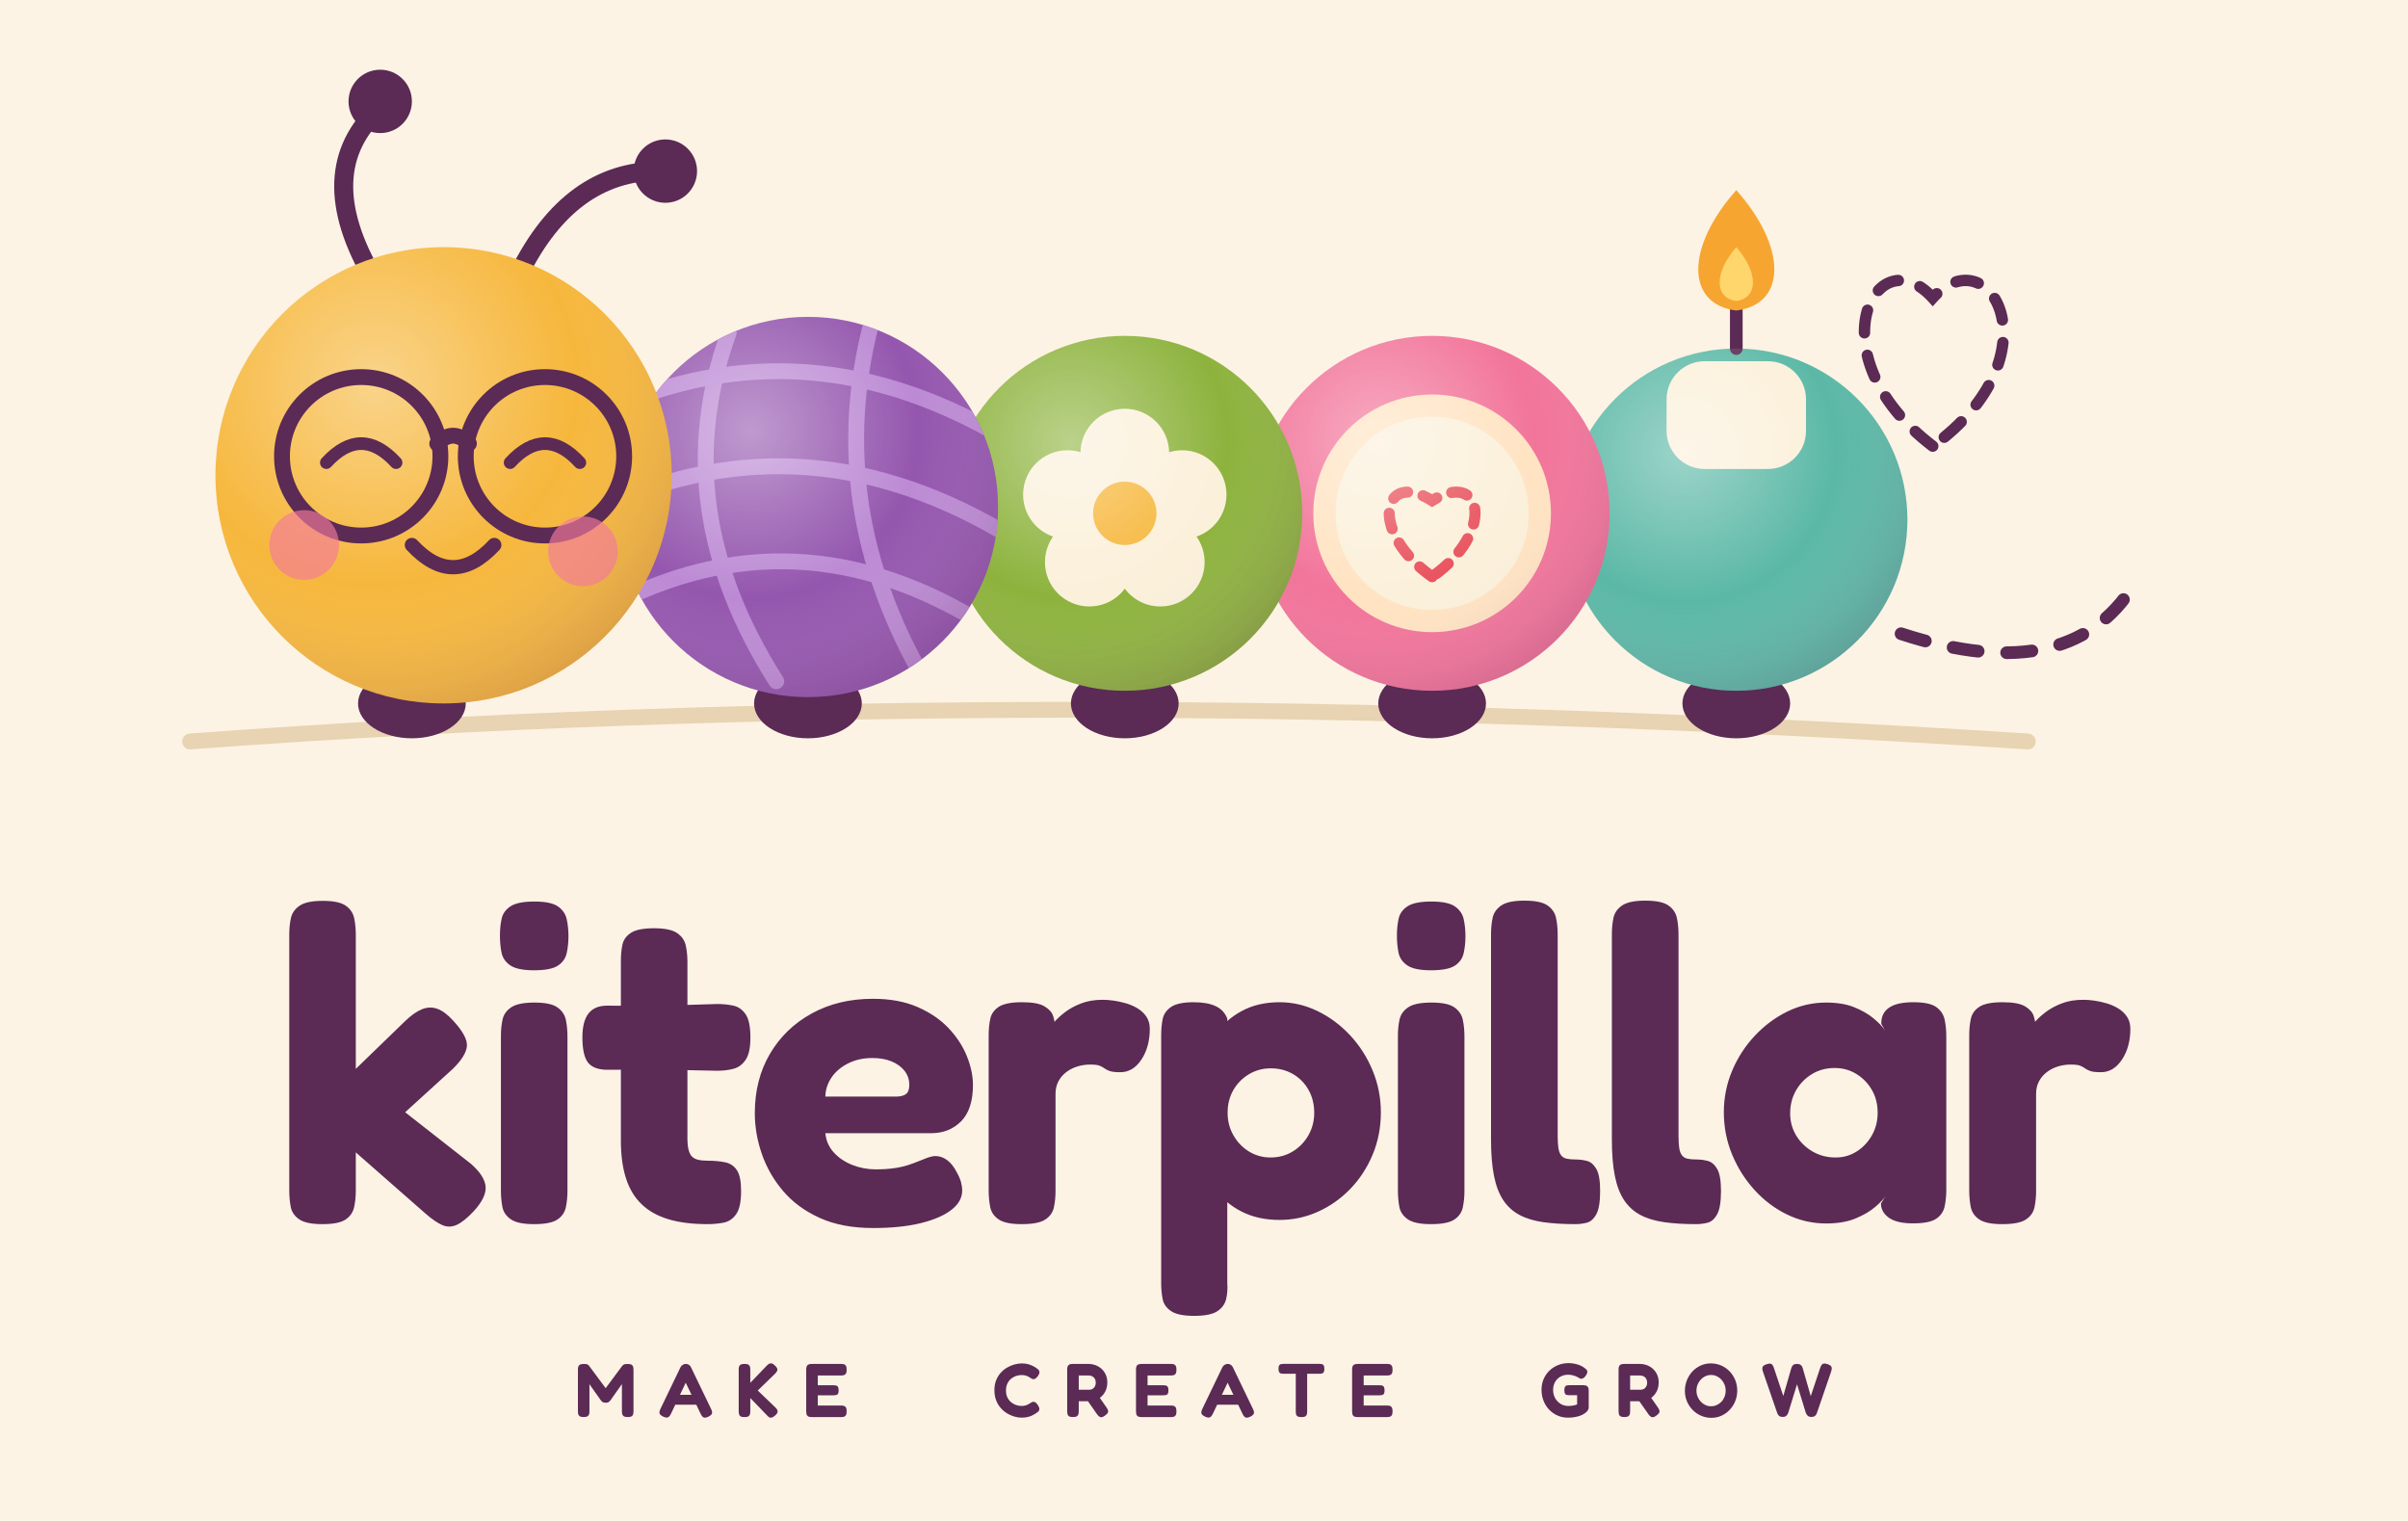
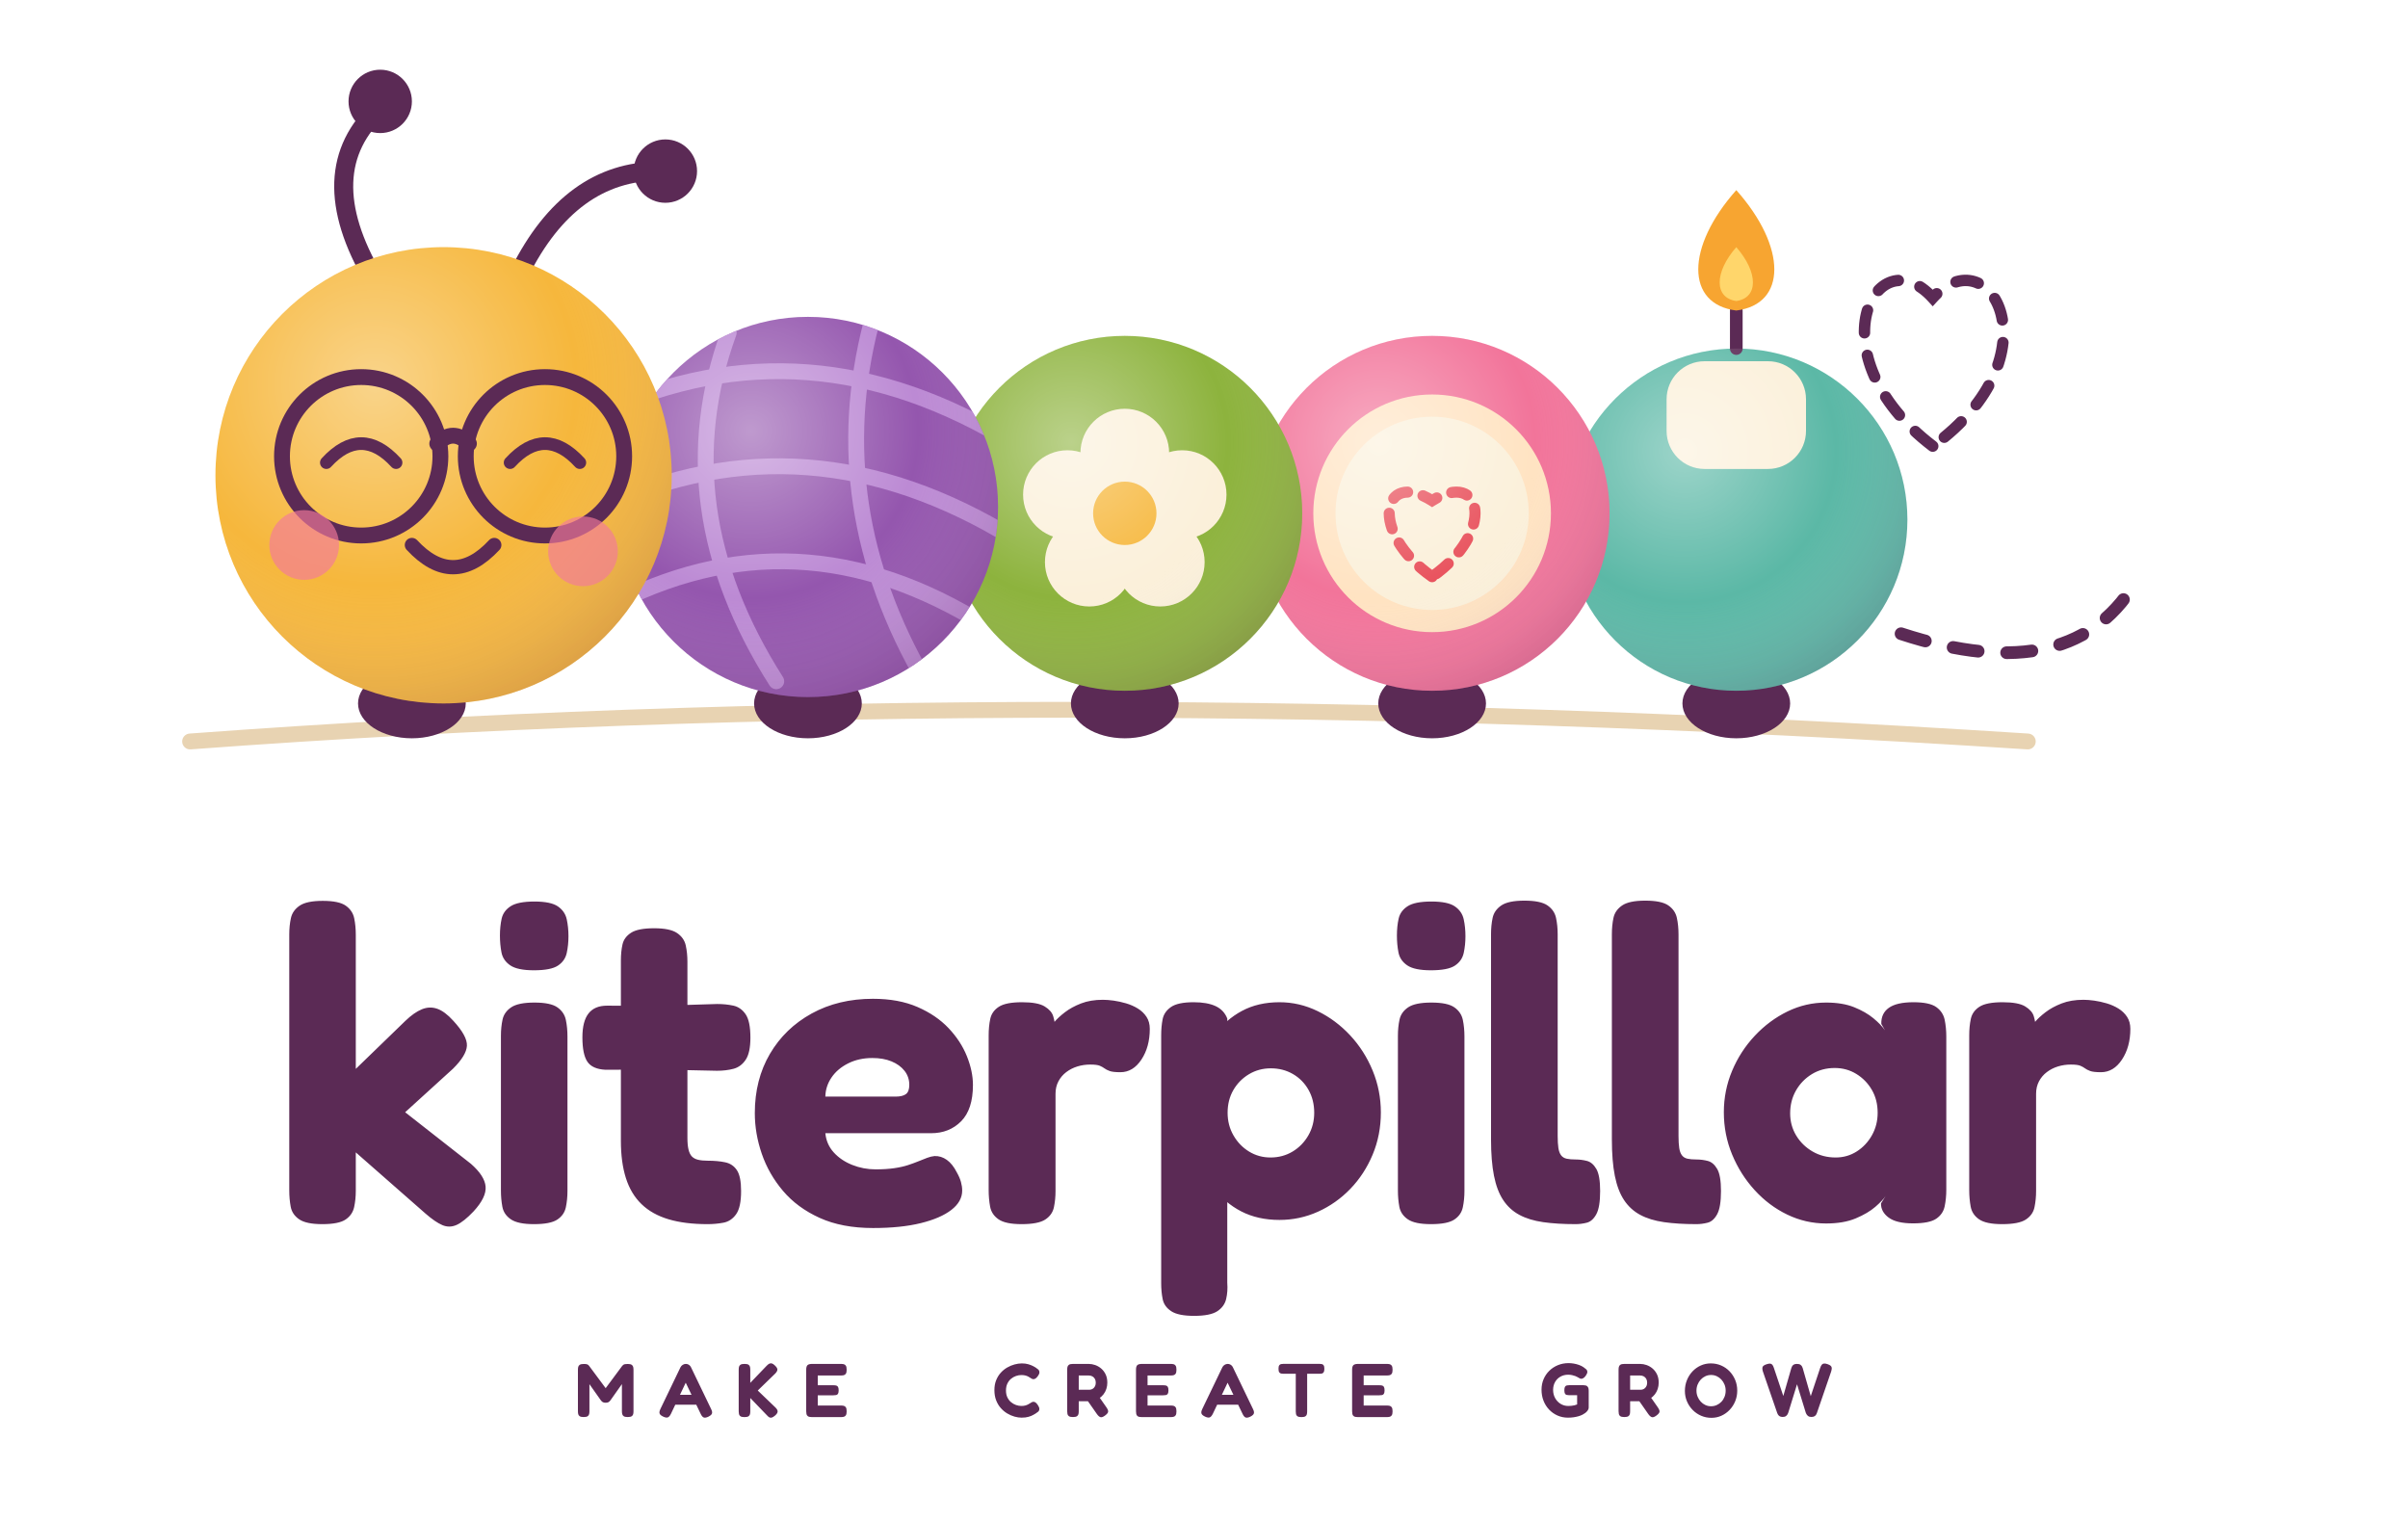
<svg xmlns="http://www.w3.org/2000/svg" viewBox="0 0 760 480" role="img" aria-label="kiterpillar">
-   <rect width="760" height="480" fill="#FCF3E4" />
  <g transform="translate(30,10)">
    <defs>
      <radialGradient id="ah" cx=".35" cy=".3" r=".8">
        <stop offset="0" stop-color="#fff" stop-opacity=".4" />
        <stop offset=".55" stop-color="#fff" stop-opacity="0" />
        <stop offset="1" stop-color="#5B2A55" stop-opacity=".22" />
      </radialGradient>
      <clipPath id="ay">
        <circle cx="225" cy="150" r="60" />
      </clipPath>
    </defs>
    <path d="M30 224 Q300 204 610 224" fill="none" stroke="#E8D3B2" stroke-width="5" stroke-linecap="round" />
    <ellipse cx="100" cy="212" rx="17" ry="11" fill="#5B2A55" />
    <ellipse cx="225" cy="212" rx="17" ry="11" fill="#5B2A55" />
    <ellipse cx="325" cy="212" rx="17" ry="11" fill="#5B2A55" />
    <ellipse cx="422" cy="212" rx="17" ry="11" fill="#5B2A55" />
    <ellipse cx="518" cy="212" rx="17" ry="11" fill="#5B2A55" />
    <path d="M570 190 Q625 208 645 172" fill="none" stroke="#5B2A55" stroke-width="4" stroke-dasharray="8 9" stroke-linecap="round" />
    <path d="M660 152 C618 120 640 78 660 100 C680 78 704 120 660 152Z" fill="none" stroke="#5B2A55" stroke-width="4" stroke-dasharray="8 8" stroke-linecap="round" transform="translate(-14,-6) scale(.9)" />
    <circle cx="518" cy="154" r="54" fill="#5BB8A6" />
    <rect x="496" y="104" width="44" height="34" rx="12" fill="#FBF0DA" />
    <path d="M518 100 L518 88" stroke="#5B2A55" stroke-width="4" stroke-linecap="round" />
    <path d="M518 50 C534 68 534 86 518 88 C502 86 502 68 518 50Z" fill="#F7A531" />
    <path d="M518 68 C525 76 525 84 518 85 C511 84 511 76 518 68Z" fill="#FFD66B" />
    <circle cx="518" cy="154" r="54" fill="url(#ah)" />
    <circle cx="422" cy="152" r="56" fill="#F2749A" />
    <circle cx="422" cy="152" r="34" fill="#FBF0DA" stroke="#FFE3C2" stroke-width="7" />
    <path d="M422 172 C402 158 406 138 422 148 C438 138 442 158 422 172Z" fill="none" stroke="#E8505B" stroke-width="3.5" stroke-dasharray="5 5" stroke-linecap="round" />
    <circle cx="422" cy="152" r="56" fill="url(#ah)" />
    <circle cx="325" cy="152" r="56" fill="#8DB33D" />
    <circle cx="325.0" cy="133.0" r="14" fill="#FBF0DA" />
    <circle cx="343.1" cy="146.1" r="14" fill="#FBF0DA" />
    <circle cx="336.2" cy="167.4" r="14" fill="#FBF0DA" />
    <circle cx="313.8" cy="167.4" r="14" fill="#FBF0DA" />
    <circle cx="306.9" cy="146.1" r="14" fill="#FBF0DA" />
    <circle cx="325" cy="152" r="10" fill="#F6B73C" />
    <circle cx="325" cy="152" r="56" fill="url(#ah)" />
    <circle cx="225" cy="150" r="60" fill="#9456AE" />
    <g clip-path="url(#ay)" fill="none" stroke="#C99BE0" stroke-width="5" stroke-linecap="round" opacity=".75">
      <path d="M160 120 Q225 90 290 130" />
      <path d="M160 150 Q225 120 290 160" />
      <path d="M165 180 Q225 150 285 190" />
      <path d="M200 95 Q180 150 215 205" />
      <path d="M245 92 Q230 150 262 205" />
    </g>
    <circle cx="225" cy="150" r="60" fill="url(#ah)" />
    <g fill="none" stroke="#5B2A55" stroke-width="6" stroke-linecap="round">
      <path d="M88 78 Q68 44 90 24" />
      <path d="M134 76 Q150 44 178 44" />
    </g>
    <circle cx="90" cy="22" r="10" fill="#5B2A55" />
    <circle cx="180" cy="44" r="10" fill="#5B2A55" />
    <circle cx="110" cy="140" r="72" fill="#F6B73C" />
    <circle cx="110" cy="140" r="72" fill="url(#ah)" />
    <g fill="none" stroke="#5B2A55" stroke-linecap="round" stroke-width="5">
      <circle cx="84" cy="134" r="25" />
      <circle cx="142" cy="134" r="25" />
      <path d="M108 130 Q113 125 118 130" />
      <path d="M73 136 Q84 124 95 136" stroke-width="4" />
      <path d="M131 136 Q142 124 153 136" stroke-width="4" />
      <path d="M100 162 Q113 176 126 162" stroke-width="4.5" />
    </g>
    <circle cx="66" cy="162" r="11" fill="#F27A9B" opacity=".65" />
    <circle cx="154" cy="164" r="11" fill="#F27A9B" opacity=".65" />
  </g>
  <path transform="translate(85.1,385)" d="M63.49 -17.745Q67.865 -13.93 68.163 -10.535Q68.46 -7.14 64.365 -2.695Q61.285 0.56 59.01 1.575Q56.735 2.59 54.495 1.628Q52.255 0.665 49.21 -1.995L27.195 -21.315V-9.17Q27.195 -6.475 26.67 -4.043Q26.145 -1.61 23.993 -0.14Q21.84 1.33 16.625 1.33Q11.55 1.33 9.328 -0.193Q7.105 -1.715 6.65 -4.165Q6.195 -6.615 6.195 -9.31V-90.09Q6.195 -92.89 6.72 -95.27Q7.245 -97.65 9.468 -99.173Q11.69 -100.695 16.765 -100.695Q21.875 -100.695 24.028 -99.173Q26.18 -97.65 26.688 -95.218Q27.195 -92.785 27.195 -89.95V-47.67L42.84 -62.825Q45.605 -65.485 48.055 -66.483Q50.505 -67.48 52.903 -66.64Q55.3 -65.8 57.96 -62.86Q62.44 -57.995 62.265 -54.95Q62.09 -51.905 57.89 -47.74L42.77 -33.985Z M83.43 1.33Q78.355 1.33 76.132 -0.193Q73.91 -1.715 73.455 -4.148Q73.0 -6.58 73.0 -9.275V-58.135Q73.0 -60.83 73.507 -63.21Q74.015 -65.59 76.238 -67.095Q78.46 -68.6 83.57 -68.6Q88.68 -68.6 90.833 -67.078Q92.985 -65.555 93.493 -63.123Q94.0 -60.69 94.0 -57.855V-9.135Q94.0 -6.44 93.493 -4.008Q92.985 -1.575 90.815 -0.123Q88.645 1.33 83.43 1.33ZM83.43 -78.785Q78.215 -78.785 75.94 -80.343Q73.665 -81.9 73.175 -84.42Q72.685 -86.94 72.685 -89.74Q72.685 -92.645 73.228 -95.078Q73.77 -97.51 76.062 -98.998Q78.355 -100.485 83.57 -100.485Q88.785 -100.485 91.007 -98.928Q93.23 -97.37 93.773 -94.868Q94.315 -92.365 94.315 -89.53Q94.315 -86.765 93.773 -84.263Q93.23 -81.76 91.007 -80.273Q88.785 -78.785 83.43 -78.785Z M138.195 1.33Q131.055 1.33 125.893 -0.21Q120.73 -1.75 117.388 -4.97Q114.045 -8.19 112.453 -13.178Q110.86 -18.165 110.86 -24.99V-81.83Q110.86 -84.665 111.368 -86.94Q111.875 -89.215 114.08 -90.633Q116.285 -92.05 121.36 -92.05Q126.365 -92.05 128.588 -90.545Q130.81 -89.04 131.335 -86.625Q131.86 -84.21 131.86 -81.515V-25.865Q131.86 -23.625 132.21 -22.19Q132.56 -20.755 133.278 -20.02Q133.995 -19.285 135.22 -18.988Q136.445 -18.69 138.265 -18.69Q141.415 -18.69 143.795 -18.183Q146.175 -17.675 147.488 -15.68Q148.8 -13.685 148.8 -9.1Q148.8 -3.99 147.225 -1.785Q145.65 0.42 143.218 0.875Q140.785 1.33 138.195 1.33ZM106.485 -67.62 121.885 -67.55 141.24 -68.145Q143.935 -68.145 146.315 -67.638Q148.695 -67.13 150.218 -64.925Q151.74 -62.72 151.74 -57.54Q151.74 -52.745 150.235 -50.523Q148.73 -48.3 146.368 -47.688Q144.005 -47.075 141.205 -47.075L122.935 -47.46L105.995 -47.39Q101.865 -47.6 100.29 -49.928Q98.715 -52.255 98.715 -57.645Q98.715 -62.685 100.64 -65.153Q102.565 -67.62 106.485 -67.62Z M190.44 2.555Q180.64 2.555 173.588 -0.648Q166.535 -3.85 162.038 -9.153Q157.54 -14.455 155.335 -20.86Q153.13 -27.265 153.13 -33.705Q153.13 -44.275 157.89 -52.395Q162.65 -60.515 171.085 -65.153Q179.52 -69.79 190.405 -69.79Q198.525 -69.79 204.475 -67.2Q210.425 -64.61 214.293 -60.515Q218.16 -56.42 220.068 -51.66Q221.975 -46.9 221.975 -42.595Q221.975 -34.895 218.248 -31.133Q214.52 -27.37 208.78 -27.37H175.39Q175.74 -23.835 178.05 -21.297Q180.36 -18.76 183.878 -17.36Q187.395 -15.96 191.245 -15.96Q194.57 -15.96 197.108 -16.328Q199.645 -16.695 201.5 -17.308Q203.355 -17.92 204.843 -18.533Q206.33 -19.145 207.538 -19.6Q208.745 -20.055 209.865 -20.16Q211.93 -20.23 213.733 -18.953Q215.535 -17.675 216.9 -14.98Q217.81 -13.37 218.195 -11.97Q218.58 -10.57 218.58 -9.275Q218.58 -5.81 215.168 -3.168Q211.755 -0.525 205.49 1.015Q199.225 2.555 190.44 2.555ZM175.39 -38.92H197.58Q199.75 -38.92 200.818 -39.708Q201.885 -40.495 201.885 -42.63Q201.885 -45.15 200.38 -47.058Q198.875 -48.965 196.285 -50.032Q193.695 -51.1 190.23 -51.1Q185.96 -51.1 182.583 -49.403Q179.205 -47.705 177.333 -44.94Q175.46 -42.175 175.39 -38.92Z M237.33 1.33Q232.255 1.33 230.05 -0.193Q227.845 -1.715 227.39 -4.218Q226.935 -6.72 226.935 -9.415V-58.24Q226.935 -61.075 227.443 -63.455Q227.95 -65.835 230.155 -67.27Q232.36 -68.705 237.47 -68.705Q242.44 -68.705 244.61 -67.375Q246.78 -66.045 247.305 -64.295Q247.83 -62.545 247.83 -61.285L246.15 -60.445Q246.5 -61.04 247.69 -62.475Q248.88 -63.91 250.998 -65.538Q253.115 -67.165 256.09 -68.32Q259.065 -69.475 262.985 -69.475Q264.49 -69.475 266.38 -69.213Q268.27 -68.95 270.3 -68.355Q272.33 -67.76 274.028 -66.71Q275.725 -65.66 276.758 -64.085Q277.79 -62.51 277.79 -60.305Q277.79 -54.6 275.148 -50.61Q272.505 -46.62 268.515 -46.62Q266.135 -46.62 265.103 -47.005Q264.07 -47.39 263.493 -47.828Q262.915 -48.265 262.023 -48.65Q261.13 -49.035 258.995 -49.035Q256.895 -49.035 254.953 -48.44Q253.01 -47.845 251.435 -46.655Q249.86 -45.465 248.95 -43.733Q248.04 -42 248.04 -39.83V-9.135Q248.04 -6.44 247.533 -4.008Q247.025 -1.575 244.803 -0.123Q242.58 1.33 237.33 1.33Z M318.73 0.0Q311.87 0.0 306.655 -2.695Q301.44 -5.39 297.975 -10.133Q294.51 -14.875 292.778 -21.035Q291.045 -27.195 291.15 -34.23Q291.255 -41.16 293.04 -47.408Q294.825 -53.655 298.29 -58.433Q301.755 -63.21 306.865 -65.958Q311.975 -68.705 318.73 -68.705Q324.995 -68.705 330.753 -65.905Q336.51 -63.105 341.025 -58.258Q345.54 -53.41 348.13 -47.128Q350.72 -40.845 350.72 -33.915Q350.72 -26.81 348.13 -20.615Q345.54 -14.42 341.078 -9.8Q336.615 -5.18 330.858 -2.59Q325.1 0.0 318.73 0.0ZM291.78 30.275Q286.775 30.275 284.553 28.805Q282.33 27.335 281.858 25.008Q281.385 22.68 281.385 19.985V-58.275Q281.385 -61.005 281.84 -63.333Q282.295 -65.66 284.465 -67.183Q286.635 -68.705 291.64 -68.705Q295.91 -68.705 298.553 -67.48Q301.195 -66.255 302.245 -63.56V19.845Q302.455 22.54 301.895 24.938Q301.335 27.335 299.113 28.805Q296.89 30.275 291.78 30.275ZM315.895 -19.705Q319.745 -19.705 322.86 -21.578Q325.975 -23.45 327.83 -26.67Q329.685 -29.89 329.685 -33.81Q329.685 -37.87 327.883 -41.055Q326.08 -44.24 322.965 -46.043Q319.85 -47.845 316 -47.845Q312.185 -47.845 309.07 -45.973Q305.955 -44.1 304.153 -40.968Q302.35 -37.835 302.35 -33.81Q302.35 -29.89 304.205 -26.67Q306.06 -23.45 309.123 -21.578Q312.185 -19.705 315.895 -19.705Z M366.53 1.33Q361.455 1.33 359.233 -0.193Q357.01 -1.715 356.555 -4.148Q356.1 -6.58 356.1 -9.275V-58.135Q356.1 -60.83 356.608 -63.21Q357.115 -65.59 359.338 -67.095Q361.56 -68.6 366.67 -68.6Q371.78 -68.6 373.933 -67.078Q376.085 -65.555 376.593 -63.123Q377.1 -60.69 377.1 -57.855V-9.135Q377.1 -6.44 376.593 -4.008Q376.085 -1.575 373.915 -0.123Q371.745 1.33 366.53 1.33ZM366.53 -78.785Q361.315 -78.785 359.04 -80.343Q356.765 -81.9 356.275 -84.42Q355.785 -86.94 355.785 -89.74Q355.785 -92.645 356.328 -95.078Q356.87 -97.51 359.163 -98.998Q361.455 -100.485 366.67 -100.485Q371.885 -100.485 374.108 -98.928Q376.33 -97.37 376.873 -94.868Q377.415 -92.365 377.415 -89.53Q377.415 -86.765 376.873 -84.263Q376.33 -81.76 374.108 -80.273Q371.885 -78.785 366.53 -78.785Z M412.16 1.33Q406.35 1.33 401.94 0.7Q397.53 0.07 394.415 -1.61Q391.3 -3.29 389.323 -6.283Q387.345 -9.275 386.418 -13.948Q385.49 -18.62 385.49 -25.41V-90.125Q385.49 -92.96 385.998 -95.34Q386.505 -97.72 388.728 -99.243Q390.95 -100.765 396.025 -100.765Q401.135 -100.765 403.305 -99.26Q405.475 -97.755 406 -95.34Q406.525 -92.925 406.525 -90.125V-26.495Q406.525 -24.15 406.753 -22.68Q406.98 -21.21 407.61 -20.388Q408.24 -19.565 409.36 -19.32Q410.48 -19.075 412.23 -19.075Q414.015 -19.075 415.765 -18.62Q417.515 -18.165 418.723 -16.1Q419.93 -14.035 419.93 -9.135Q419.93 -4.025 418.723 -1.803Q417.515 0.42 415.713 0.875Q413.91 1.33 412.16 1.33Z M450.3 1.33Q444.49 1.33 440.08 0.7Q435.67 0.07 432.555 -1.61Q429.44 -3.29 427.463 -6.283Q425.485 -9.275 424.558 -13.948Q423.63 -18.62 423.63 -25.41V-90.125Q423.63 -92.96 424.138 -95.34Q424.645 -97.72 426.868 -99.243Q429.09 -100.765 434.165 -100.765Q439.275 -100.765 441.445 -99.26Q443.615 -97.755 444.14 -95.34Q444.665 -92.925 444.665 -90.125V-26.495Q444.665 -24.15 444.893 -22.68Q445.12 -21.21 445.75 -20.388Q446.38 -19.565 447.5 -19.32Q448.62 -19.075 450.37 -19.075Q452.155 -19.075 453.905 -18.62Q455.655 -18.165 456.863 -16.1Q458.07 -14.035 458.07 -9.135Q458.07 -4.025 456.863 -1.803Q455.655 0.42 453.853 0.875Q452.05 1.33 450.3 1.33Z M518.68 1.085Q513.465 1.085 510.998 -0.735Q508.53 -2.555 508.565 -5.215L510.035 -7.56Q509.125 -6.16 506.78 -4.13Q504.435 -2.1 500.603 -0.49Q496.77 1.12 491.24 1.12Q484.8 1.12 478.99 -1.68Q473.18 -4.48 468.683 -9.415Q464.185 -14.35 461.578 -20.65Q458.97 -26.95 458.97 -33.985Q458.97 -40.845 461.578 -47.058Q464.185 -53.27 468.753 -58.135Q473.32 -63 479.078 -65.8Q484.835 -68.6 491.24 -68.6Q496.455 -68.6 500.095 -67.13Q503.735 -65.66 506.15 -63.665Q508.565 -61.67 509.825 -59.85L508.67 -61.845Q508.565 -65.17 511.05 -66.938Q513.535 -68.705 518.82 -68.705Q523.895 -68.705 526.03 -67.165Q528.165 -65.625 528.673 -63.14Q529.18 -60.655 529.18 -57.855V-9.52Q529.18 -6.79 528.673 -4.323Q528.165 -1.855 526.013 -0.385Q523.86 1.085 518.68 1.085ZM494.25 -19.705Q497.925 -19.705 500.918 -21.613Q503.91 -23.52 505.713 -26.723Q507.515 -29.925 507.515 -33.81Q507.515 -37.905 505.678 -41.055Q503.84 -44.205 500.778 -46.078Q497.715 -47.95 493.97 -47.95Q489.945 -47.95 486.778 -46.025Q483.61 -44.1 481.755 -40.88Q479.9 -37.66 479.9 -33.635Q479.9 -29.785 481.808 -26.635Q483.715 -23.485 486.97 -21.595Q490.225 -19.705 494.25 -19.705Z M546.81 1.33Q541.735 1.33 539.53 -0.193Q537.325 -1.715 536.87 -4.218Q536.415 -6.72 536.415 -9.415V-58.24Q536.415 -61.075 536.923 -63.455Q537.43 -65.835 539.635 -67.27Q541.84 -68.705 546.95 -68.705Q551.92 -68.705 554.09 -67.375Q556.26 -66.045 556.785 -64.295Q557.31 -62.545 557.31 -61.285L555.63 -60.445Q555.98 -61.04 557.17 -62.475Q558.36 -63.91 560.478 -65.538Q562.595 -67.165 565.57 -68.32Q568.545 -69.475 572.465 -69.475Q573.97 -69.475 575.86 -69.213Q577.75 -68.95 579.78 -68.355Q581.81 -67.76 583.508 -66.71Q585.205 -65.66 586.238 -64.085Q587.27 -62.51 587.27 -60.305Q587.27 -54.6 584.628 -50.61Q581.985 -46.62 577.995 -46.62Q575.615 -46.62 574.583 -47.005Q573.55 -47.39 572.973 -47.828Q572.395 -48.265 571.503 -48.65Q570.61 -49.035 568.475 -49.035Q566.375 -49.035 564.433 -48.44Q562.49 -47.845 560.915 -46.655Q559.34 -45.465 558.43 -43.733Q557.52 -42 557.52 -39.83V-9.135Q557.52 -6.44 557.013 -4.008Q556.505 -1.575 554.283 -0.123Q552.06 1.33 546.81 1.33Z" fill="#5B2A55" />
  <path transform="translate(181.4,447)" d="M2.796 0.21Q1.95 0.21 1.569 -0.045Q1.188 -0.3 1.095 -0.72Q1.002 -1.14 1.002 -1.632V-14.748Q1.002 -15.204 1.095 -15.609Q1.188 -16.014 1.572 -16.278Q1.956 -16.542 2.844 -16.542Q3.462 -16.542 3.765 -16.464Q4.068 -16.386 4.218 -16.26Q4.368 -16.134 4.524 -15.954L9.93 -8.67H9.582L14.994 -15.96Q15.198 -16.188 15.384 -16.308Q15.57 -16.428 15.876 -16.485Q16.182 -16.542 16.722 -16.542Q17.592 -16.542 17.973 -16.278Q18.354 -16.014 18.447 -15.594Q18.54 -15.174 18.54 -14.7V-1.584Q18.54 -1.134 18.447 -0.717Q18.354 -0.3 17.97 -0.045Q17.586 0.21 16.698 0.21Q15.834 0.21 15.453 -0.054Q15.072 -0.318 14.979 -0.747Q14.886 -1.176 14.886 -1.632V-10.188L11.304 -5.124Q11.214 -5.01 11.046 -4.812Q10.878 -4.614 10.578 -4.461Q10.278 -4.308 9.756 -4.308Q9.234 -4.308 8.931 -4.461Q8.628 -4.614 8.463 -4.803Q8.298 -4.992 8.19 -5.136L4.632 -10.17V-1.584Q4.632 -1.134 4.539 -0.717Q4.446 -0.3 4.065 -0.045Q3.684 0.21 2.796 0.21Z M43.042 -2.316Q43.342 -1.722 43.363 -1.299Q43.384 -0.876 43.105 -0.555Q42.826 -0.234 42.208 0.084Q41.248 0.54 40.723 0.354Q40.198 0.168 39.742 -0.798L35.026 -10.626L30.352 -0.792Q29.878 0.144 29.353 0.327Q28.828 0.51 27.88 0.06Q27.262 -0.234 26.977 -0.561Q26.692 -0.888 26.722 -1.326Q26.752 -1.764 27.058 -2.382L33.37 -15.498Q33.61 -15.978 34.078 -16.269Q34.546 -16.56 35.05 -16.56Q35.41 -16.56 35.719 -16.431Q36.028 -16.302 36.286 -16.062Q36.544 -15.822 36.706 -15.474ZM30.994 -3.69 32.482 -6.798H37.6L39.082 -3.69Z M53.558 0.228Q52.682 0.228 52.301 -0.033Q51.92 -0.294 51.833 -0.72Q51.746 -1.146 51.746 -1.608V-14.748Q51.746 -15.21 51.836 -15.627Q51.926 -16.044 52.307 -16.302Q52.688 -16.56 53.582 -16.56Q54.476 -16.56 54.848 -16.299Q55.22 -16.038 55.31 -15.621Q55.4 -15.204 55.4 -14.724V-10.584L60.542 -15.948Q61.01 -16.446 61.409 -16.638Q61.808 -16.83 62.225 -16.704Q62.642 -16.578 63.134 -16.098Q63.944 -15.354 63.956 -14.796Q63.968 -14.238 63.278 -13.524L57.758 -8.16L63.326 -2.82Q64.07 -2.088 64.031 -1.503Q63.992 -0.918 63.182 -0.228Q62.6 0.252 62.183 0.378Q61.766 0.504 61.403 0.303Q61.04 0.102 60.59 -0.414L55.4 -5.802V-1.584Q55.4 -1.122 55.31 -0.705Q55.22 -0.288 54.839 -0.03Q54.458 0.228 53.558 0.228Z M74.862 0.228Q73.986 0.228 73.605 -0.033Q73.224 -0.294 73.137 -0.723Q73.05 -1.152 73.05 -1.614V-14.742Q73.05 -15.78 73.461 -16.17Q73.872 -16.56 74.934 -16.56H84.006Q84.486 -16.56 84.894 -16.47Q85.302 -16.38 85.56 -15.999Q85.818 -15.618 85.818 -14.718Q85.818 -13.842 85.557 -13.461Q85.296 -13.08 84.879 -12.993Q84.462 -12.906 83.982 -12.906H76.698V-9.822H81.654Q82.134 -9.822 82.497 -9.741Q82.86 -9.66 83.076 -9.333Q83.292 -9.006 83.292 -8.214Q83.292 -7.464 83.076 -7.128Q82.86 -6.792 82.476 -6.723Q82.092 -6.654 81.606 -6.654H76.698V-3.426H84.006Q84.486 -3.426 84.894 -3.336Q85.302 -3.246 85.56 -2.865Q85.818 -2.484 85.818 -1.59Q85.818 -0.714 85.557 -0.333Q85.296 0.048 84.879 0.138Q84.462 0.228 83.982 0.228Z    M141.034 0.402Q139.978 0.402 138.802 0.075Q137.626 -0.252 136.495 -0.927Q135.364 -1.602 134.449 -2.643Q133.534 -3.684 132.991 -5.091Q132.448 -6.498 132.448 -8.292Q132.448 -10.026 132.991 -11.388Q133.534 -12.75 134.44 -13.758Q135.346 -14.766 136.477 -15.417Q137.608 -16.068 138.802 -16.392Q139.996 -16.716 141.088 -16.722Q142.306 -16.722 143.218 -16.44Q144.13 -16.158 144.703 -15.849Q145.276 -15.54 145.438 -15.432Q145.87 -15.156 146.254 -14.82Q146.638 -14.484 146.65 -13.95Q146.662 -13.656 146.548 -13.374Q146.434 -13.092 146.218 -12.792Q145.834 -12.246 145.483 -11.994Q145.132 -11.742 144.784 -11.742Q144.496 -11.742 144.238 -11.886Q143.98 -12.03 143.608 -12.27Q143.446 -12.384 143.128 -12.561Q142.81 -12.738 142.279 -12.891Q141.748 -13.044 140.938 -13.044Q140.11 -13.044 139.252 -12.747Q138.394 -12.45 137.68 -11.85Q136.966 -11.25 136.534 -10.329Q136.102 -9.408 136.102 -8.172Q136.102 -6.918 136.543 -6.003Q136.984 -5.088 137.698 -4.488Q138.412 -3.888 139.27 -3.591Q140.128 -3.294 140.938 -3.294Q141.658 -3.294 142.171 -3.429Q142.684 -3.564 143.065 -3.771Q143.446 -3.978 143.698 -4.14Q143.962 -4.32 144.238 -4.464Q144.514 -4.608 144.802 -4.608Q145.15 -4.608 145.492 -4.341Q145.834 -4.074 146.2 -3.51Q146.416 -3.18 146.53 -2.883Q146.644 -2.586 146.632 -2.31Q146.62 -1.794 146.236 -1.467Q145.852 -1.14 145.42 -0.882Q145.24 -0.78 144.691 -0.459Q144.142 -0.138 143.23 0.132Q142.318 0.402 141.034 0.402Z M157.232 0.21Q156.356 0.21 155.975 -0.051Q155.594 -0.312 155.507 -0.741Q155.42 -1.17 155.42 -1.632V-14.748Q155.42 -15.204 155.513 -15.618Q155.606 -16.032 155.987 -16.296Q156.368 -16.56 157.256 -16.56H162.236Q163.238 -16.56 164.267 -16.197Q165.296 -15.834 166.16 -15.096Q167.024 -14.358 167.555 -13.251Q168.086 -12.144 168.086 -10.638Q168.086 -9.624 167.783 -8.682Q167.48 -7.74 166.877 -6.957Q166.274 -6.174 165.392 -5.607Q164.51 -5.04 163.346 -4.788H159.068V-1.608Q159.068 -1.146 158.978 -0.729Q158.888 -0.312 158.507 -0.051Q158.126 0.21 157.232 0.21ZM167.366 -0.264Q166.478 0.39 165.947 0.249Q165.416 0.108 164.834 -0.69L160.61 -6.738L164.726 -7.272L167.816 -2.838Q168.218 -2.25 168.323 -1.842Q168.428 -1.434 168.2 -1.074Q167.972 -0.714 167.366 -0.264ZM159.068 -8.406H162.416Q162.74 -8.406 163.1 -8.529Q163.46 -8.652 163.757 -8.925Q164.054 -9.198 164.246 -9.624Q164.438 -10.05 164.438 -10.662Q164.438 -11.346 164.153 -11.85Q163.868 -12.354 163.364 -12.63Q162.86 -12.906 162.188 -12.906H159.068Z M178.95 0.228Q178.074 0.228 177.693 -0.033Q177.312 -0.294 177.225 -0.723Q177.138 -1.152 177.138 -1.614V-14.742Q177.138 -15.78 177.549 -16.17Q177.96 -16.56 179.022 -16.56H188.094Q188.574 -16.56 188.982 -16.47Q189.39 -16.38 189.648 -15.999Q189.906 -15.618 189.906 -14.718Q189.906 -13.842 189.645 -13.461Q189.384 -13.08 188.967 -12.993Q188.55 -12.906 188.07 -12.906H180.786V-9.822H185.742Q186.222 -9.822 186.585 -9.741Q186.948 -9.66 187.164 -9.333Q187.38 -9.006 187.38 -8.214Q187.38 -7.464 187.164 -7.128Q186.948 -6.792 186.564 -6.723Q186.18 -6.654 185.694 -6.654H180.786V-3.426H188.094Q188.574 -3.426 188.982 -3.336Q189.39 -3.246 189.648 -2.865Q189.906 -2.484 189.906 -1.59Q189.906 -0.714 189.645 -0.333Q189.384 0.048 188.967 0.138Q188.55 0.228 188.07 0.228Z M214.066 -2.316Q214.366 -1.722 214.387 -1.299Q214.408 -0.876 214.129 -0.555Q213.85 -0.234 213.232 0.084Q212.272 0.54 211.747 0.354Q211.222 0.168 210.766 -0.798L206.05 -10.626L201.376 -0.792Q200.902 0.144 200.377 0.327Q199.852 0.51 198.904 0.06Q198.286 -0.234 198.001 -0.561Q197.716 -0.888 197.746 -1.326Q197.776 -1.764 198.082 -2.382L204.394 -15.498Q204.634 -15.978 205.102 -16.269Q205.57 -16.56 206.074 -16.56Q206.434 -16.56 206.743 -16.431Q207.052 -16.302 207.31 -16.062Q207.568 -15.822 207.73 -15.474ZM202.018 -3.69 203.506 -6.798H208.624L210.106 -3.69Z M235.052 -16.578Q235.46 -16.578 235.802 -16.506Q236.144 -16.434 236.366 -16.107Q236.588 -15.78 236.588 -15.006Q236.588 -14.256 236.363 -13.92Q236.138 -13.584 235.784 -13.515Q235.43 -13.446 235.022 -13.446H231.158V-1.554Q231.158 -1.092 231.068 -0.684Q230.978 -0.276 230.606 -0.024Q230.234 0.228 229.34 0.228Q228.482 0.228 228.101 -0.033Q227.72 -0.294 227.642 -0.705Q227.564 -1.116 227.564 -1.578V-13.446H223.664Q223.274 -13.446 222.92 -13.524Q222.566 -13.602 222.341 -13.929Q222.116 -14.256 222.116 -15.024Q222.116 -15.78 222.338 -16.107Q222.56 -16.434 222.923 -16.506Q223.286 -16.578 223.67 -16.578Z M247.158 0.228Q246.282 0.228 245.901 -0.033Q245.52 -0.294 245.433 -0.723Q245.346 -1.152 245.346 -1.614V-14.742Q245.346 -15.78 245.757 -16.17Q246.168 -16.56 247.23 -16.56H256.302Q256.782 -16.56 257.19 -16.47Q257.598 -16.38 257.856 -15.999Q258.114 -15.618 258.114 -14.718Q258.114 -13.842 257.853 -13.461Q257.592 -13.08 257.175 -12.993Q256.758 -12.906 256.278 -12.906H248.994V-9.822H253.95Q254.43 -9.822 254.793 -9.741Q255.156 -9.66 255.372 -9.333Q255.588 -9.006 255.588 -8.214Q255.588 -7.464 255.372 -7.128Q255.156 -6.792 254.772 -6.723Q254.388 -6.654 253.902 -6.654H248.994V-3.426H256.302Q256.782 -3.426 257.19 -3.336Q257.598 -3.246 257.856 -2.865Q258.114 -2.484 258.114 -1.59Q258.114 -0.714 257.853 -0.333Q257.592 0.048 257.175 0.138Q256.758 0.228 256.278 0.228Z    M313.468 0.402Q311.698 0.402 310.183 -0.267Q308.668 -0.936 307.528 -2.133Q306.388 -3.33 305.758 -4.935Q305.128 -6.54 305.128 -8.418Q305.128 -10.206 305.773 -11.727Q306.418 -13.248 307.576 -14.385Q308.734 -15.522 310.288 -16.164Q311.842 -16.806 313.66 -16.812Q314.422 -16.812 315.274 -16.671Q316.126 -16.53 316.936 -16.242Q317.746 -15.954 318.352 -15.54Q318.826 -15.228 319.201 -14.883Q319.576 -14.538 319.582 -14.058Q319.594 -13.812 319.474 -13.518Q319.354 -13.224 319.132 -12.9Q318.766 -12.36 318.388 -12.114Q318.01 -11.868 317.662 -11.868Q317.452 -11.868 317.191 -11.997Q316.93 -12.126 316.486 -12.396Q316.258 -12.546 315.805 -12.72Q315.352 -12.894 314.767 -13.023Q314.182 -13.152 313.546 -13.152Q312.178 -13.152 311.098 -12.543Q310.018 -11.934 309.403 -10.848Q308.788 -9.762 308.782 -8.358Q308.788 -6.918 309.421 -5.775Q310.054 -4.632 311.137 -3.96Q312.22 -3.288 313.564 -3.288Q314.056 -3.288 314.545 -3.336Q315.034 -3.384 315.508 -3.492Q315.982 -3.6 316.366 -3.768V-6.69H313.78Q313.39 -6.69 313.06 -6.768Q312.73 -6.846 312.532 -7.173Q312.334 -7.5 312.334 -8.268Q312.334 -9.042 312.55 -9.369Q312.766 -9.696 313.111 -9.768Q313.456 -9.84 313.828 -9.84H318.37Q319.168 -9.822 319.504 -9.552Q319.84 -9.282 319.93 -8.892Q320.02 -8.502 320.02 -8.046V-2.796Q320.02 -2.22 319.498 -1.611Q318.976 -1.002 318.064 -0.54Q317.482 -0.24 316.756 -0.033Q316.03 0.174 315.205 0.288Q314.38 0.402 313.468 0.402Z M331.256 0.21Q330.38 0.21 329.999 -0.051Q329.618 -0.312 329.531 -0.741Q329.444 -1.17 329.444 -1.632V-14.748Q329.444 -15.204 329.537 -15.618Q329.63 -16.032 330.011 -16.296Q330.392 -16.56 331.28 -16.56H336.26Q337.262 -16.56 338.291 -16.197Q339.32 -15.834 340.184 -15.096Q341.048 -14.358 341.579 -13.251Q342.11 -12.144 342.11 -10.638Q342.11 -9.624 341.807 -8.682Q341.504 -7.74 340.901 -6.957Q340.298 -6.174 339.416 -5.607Q338.534 -5.04 337.37 -4.788H333.092V-1.608Q333.092 -1.146 333.002 -0.729Q332.912 -0.312 332.531 -0.051Q332.15 0.21 331.256 0.21ZM341.39 -0.264Q340.502 0.39 339.971 0.249Q339.44 0.108 338.858 -0.69L334.634 -6.738L338.75 -7.272L341.84 -2.838Q342.242 -2.25 342.347 -1.842Q342.452 -1.434 342.224 -1.074Q341.996 -0.714 341.39 -0.264ZM333.092 -8.406H336.44Q336.764 -8.406 337.124 -8.529Q337.484 -8.652 337.781 -8.925Q338.078 -9.198 338.27 -9.624Q338.462 -10.05 338.462 -10.662Q338.462 -11.346 338.177 -11.85Q337.892 -12.354 337.388 -12.63Q336.884 -12.906 336.212 -12.906H333.092Z M358.752 0.456Q357.015 0.456 355.499 -0.201Q353.982 -0.858 352.833 -2.028Q351.684 -3.198 351.03 -4.735Q350.376 -6.272 350.376 -8.029Q350.376 -9.834 351.01 -11.415Q351.643 -12.995 352.765 -14.187Q353.886 -15.378 355.371 -16.05Q356.857 -16.722 358.551 -16.722Q360.294 -16.722 361.811 -16.067Q363.328 -15.412 364.466 -14.236Q365.603 -13.059 366.252 -11.495Q366.9 -9.93 366.9 -8.12Q366.9 -6.359 366.267 -4.805Q365.634 -3.252 364.507 -2.064Q363.379 -0.877 361.909 -0.21Q360.438 0.456 358.752 0.456ZM358.626 -3.198Q359.586 -3.198 360.429 -3.576Q361.272 -3.954 361.905 -4.62Q362.538 -5.286 362.892 -6.188Q363.246 -7.09 363.246 -8.129Q363.246 -9.15 362.883 -10.044Q362.52 -10.938 361.884 -11.622Q361.248 -12.306 360.418 -12.687Q359.588 -13.068 358.642 -13.068Q357.696 -13.068 356.862 -12.687Q356.028 -12.306 355.392 -11.625Q354.756 -10.944 354.393 -10.044Q354.03 -9.145 354.03 -8.119Q354.03 -7.11 354.396 -6.212Q354.763 -5.315 355.395 -4.637Q356.028 -3.96 356.855 -3.579Q357.683 -3.198 358.626 -3.198Z M381.232 0.18Q380.602 0.18 380.245 -0.066Q379.888 -0.312 379.726 -0.618Q379.564 -0.924 379.516 -1.062L375.004 -14.142Q374.704 -15.132 374.914 -15.624Q375.124 -16.116 376.156 -16.452Q376.834 -16.674 377.254 -16.653Q377.674 -16.632 377.956 -16.314Q378.238 -15.996 378.454 -15.324L381.436 -6.438L383.962 -15.216Q384.034 -15.45 384.19 -15.768Q384.346 -16.086 384.706 -16.323Q385.066 -16.56 385.726 -16.56Q386.47 -16.56 386.839 -16.296Q387.208 -16.032 387.355 -15.723Q387.502 -15.414 387.562 -15.228L390.1 -6.384L393.082 -15.312Q393.304 -15.978 393.577 -16.308Q393.85 -16.638 394.294 -16.68Q394.738 -16.722 395.416 -16.482Q396.124 -16.23 396.421 -15.942Q396.718 -15.654 396.727 -15.231Q396.736 -14.808 396.532 -14.142L392.038 -1.056Q391.99 -0.906 391.834 -0.609Q391.678 -0.312 391.321 -0.066Q390.964 0.18 390.304 0.18Q389.644 0.18 389.269 -0.111Q388.894 -0.402 388.729 -0.732Q388.564 -1.062 388.528 -1.164L385.768 -10.134L383.008 -1.182Q382.972 -1.044 382.807 -0.714Q382.642 -0.384 382.276 -0.102Q381.91 0.18 381.232 0.18Z" fill="#5B2A55" />
</svg>
